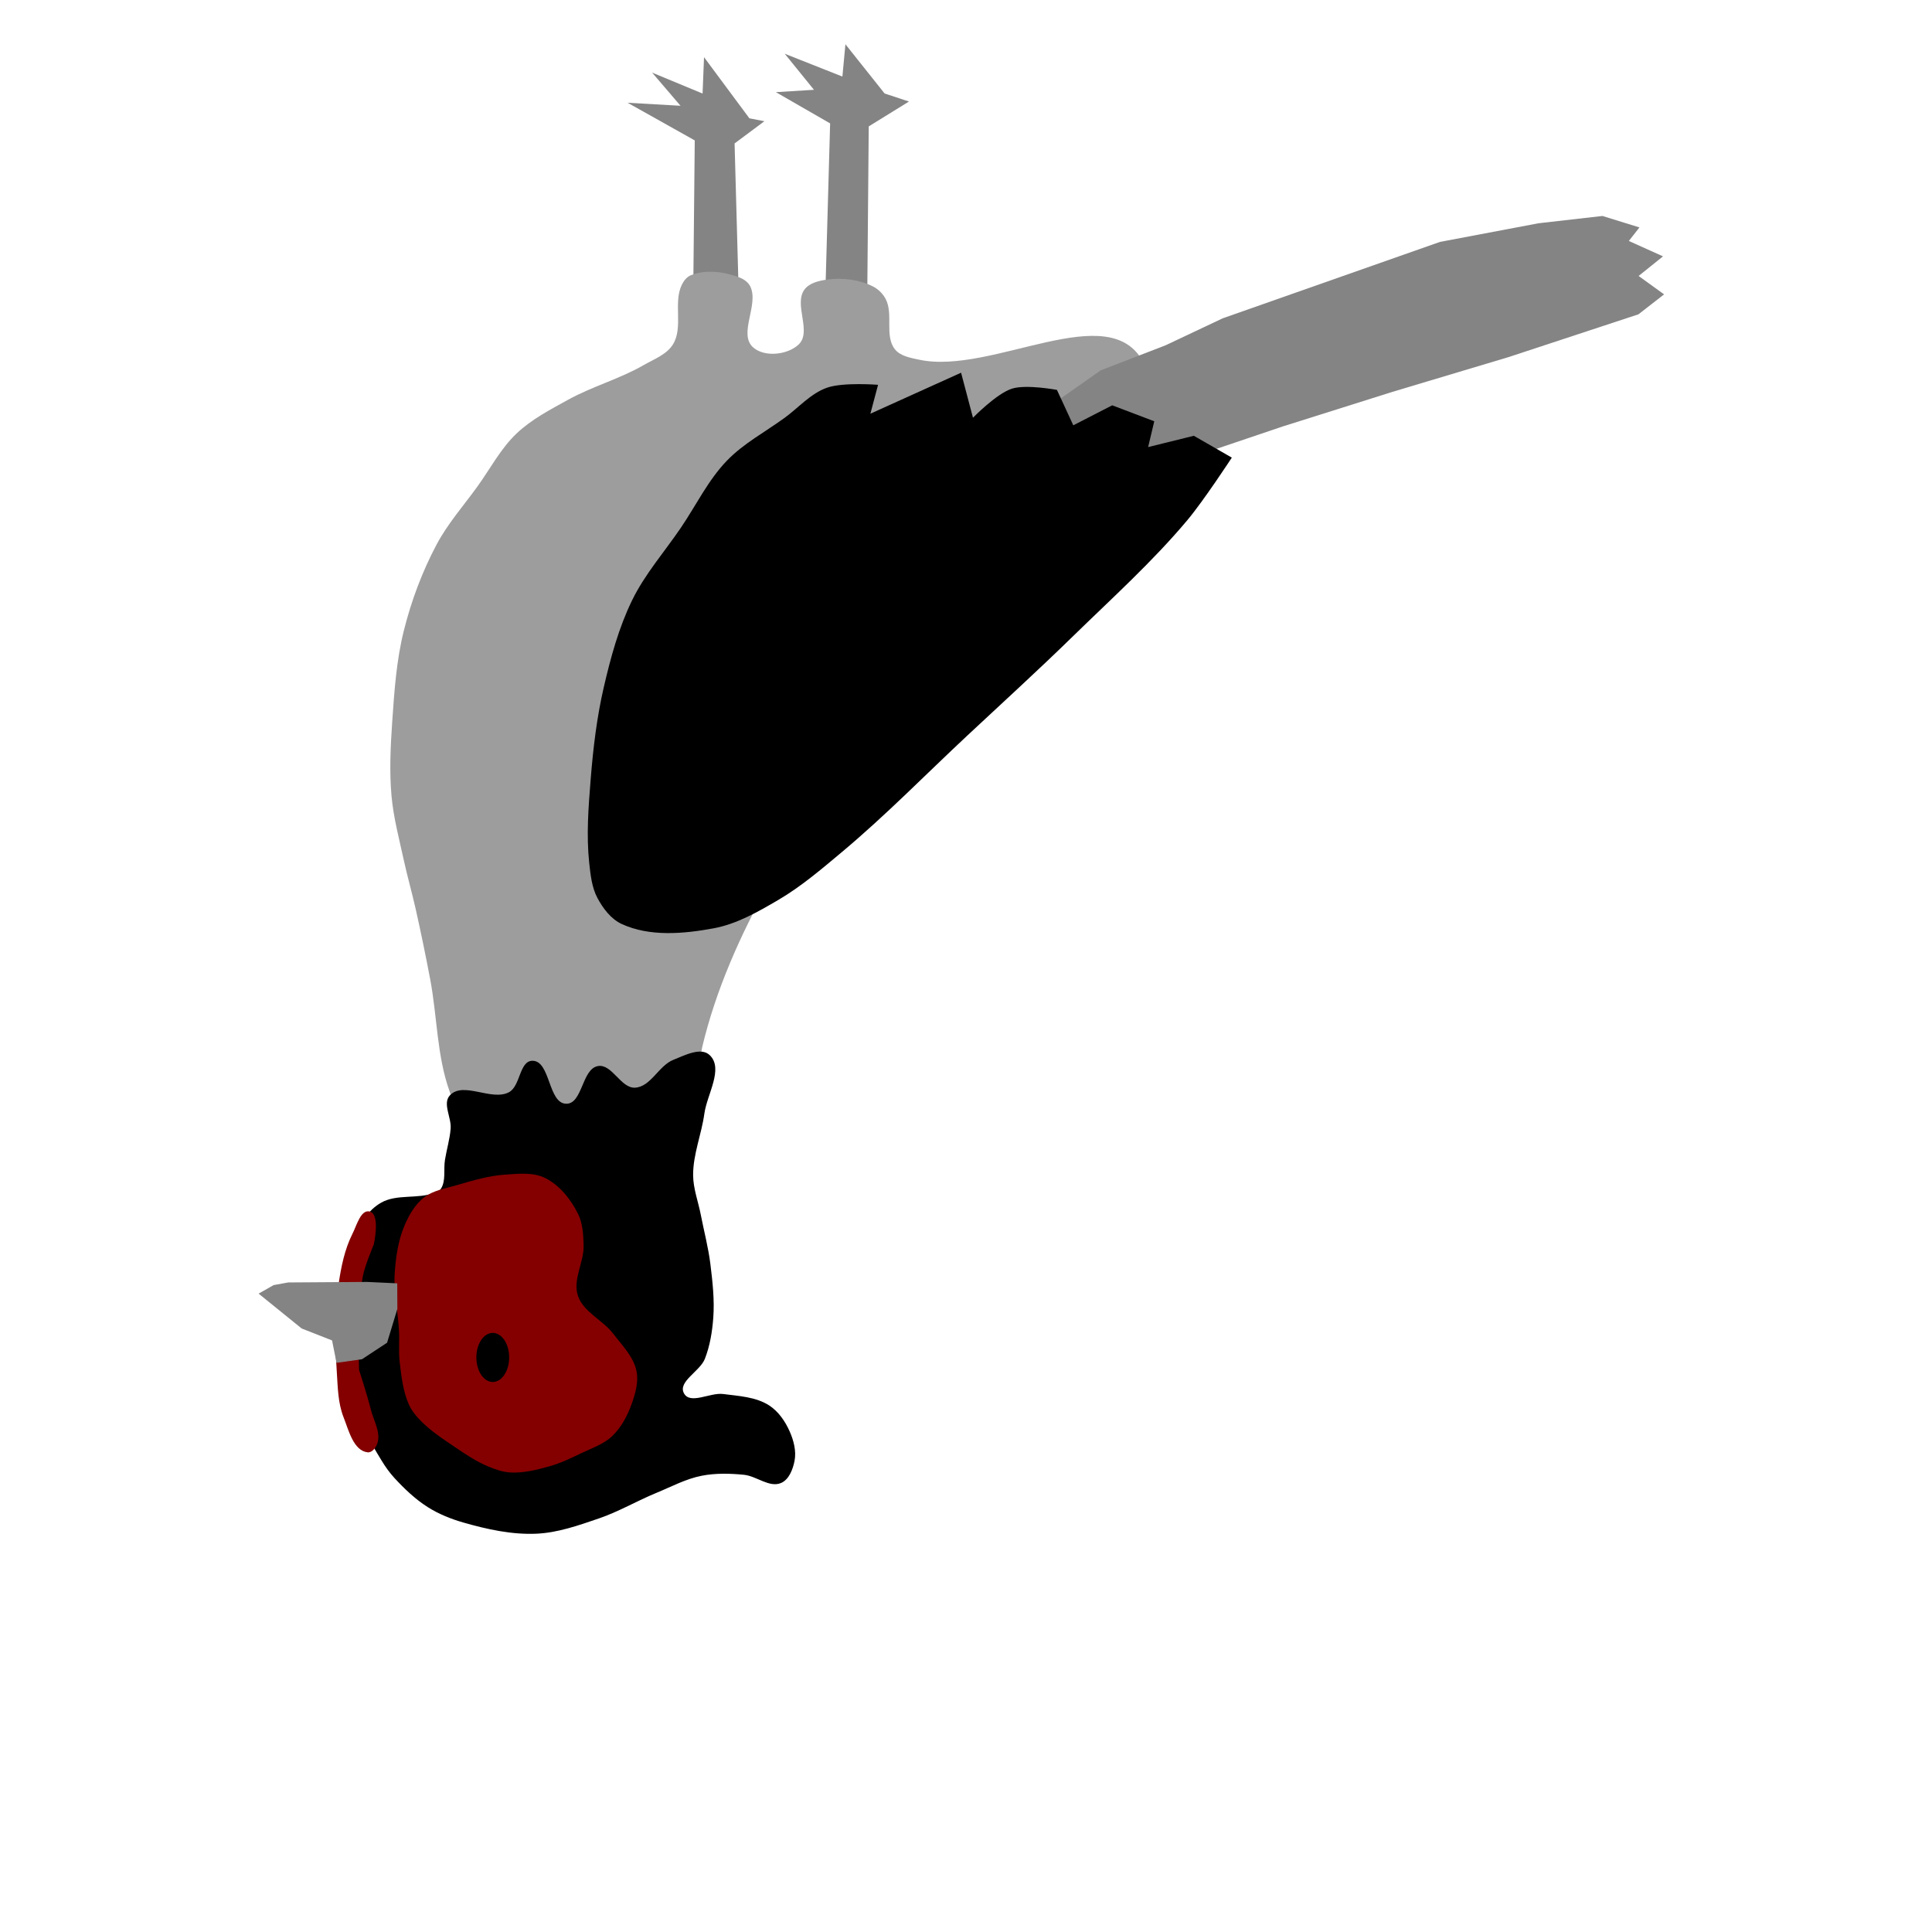
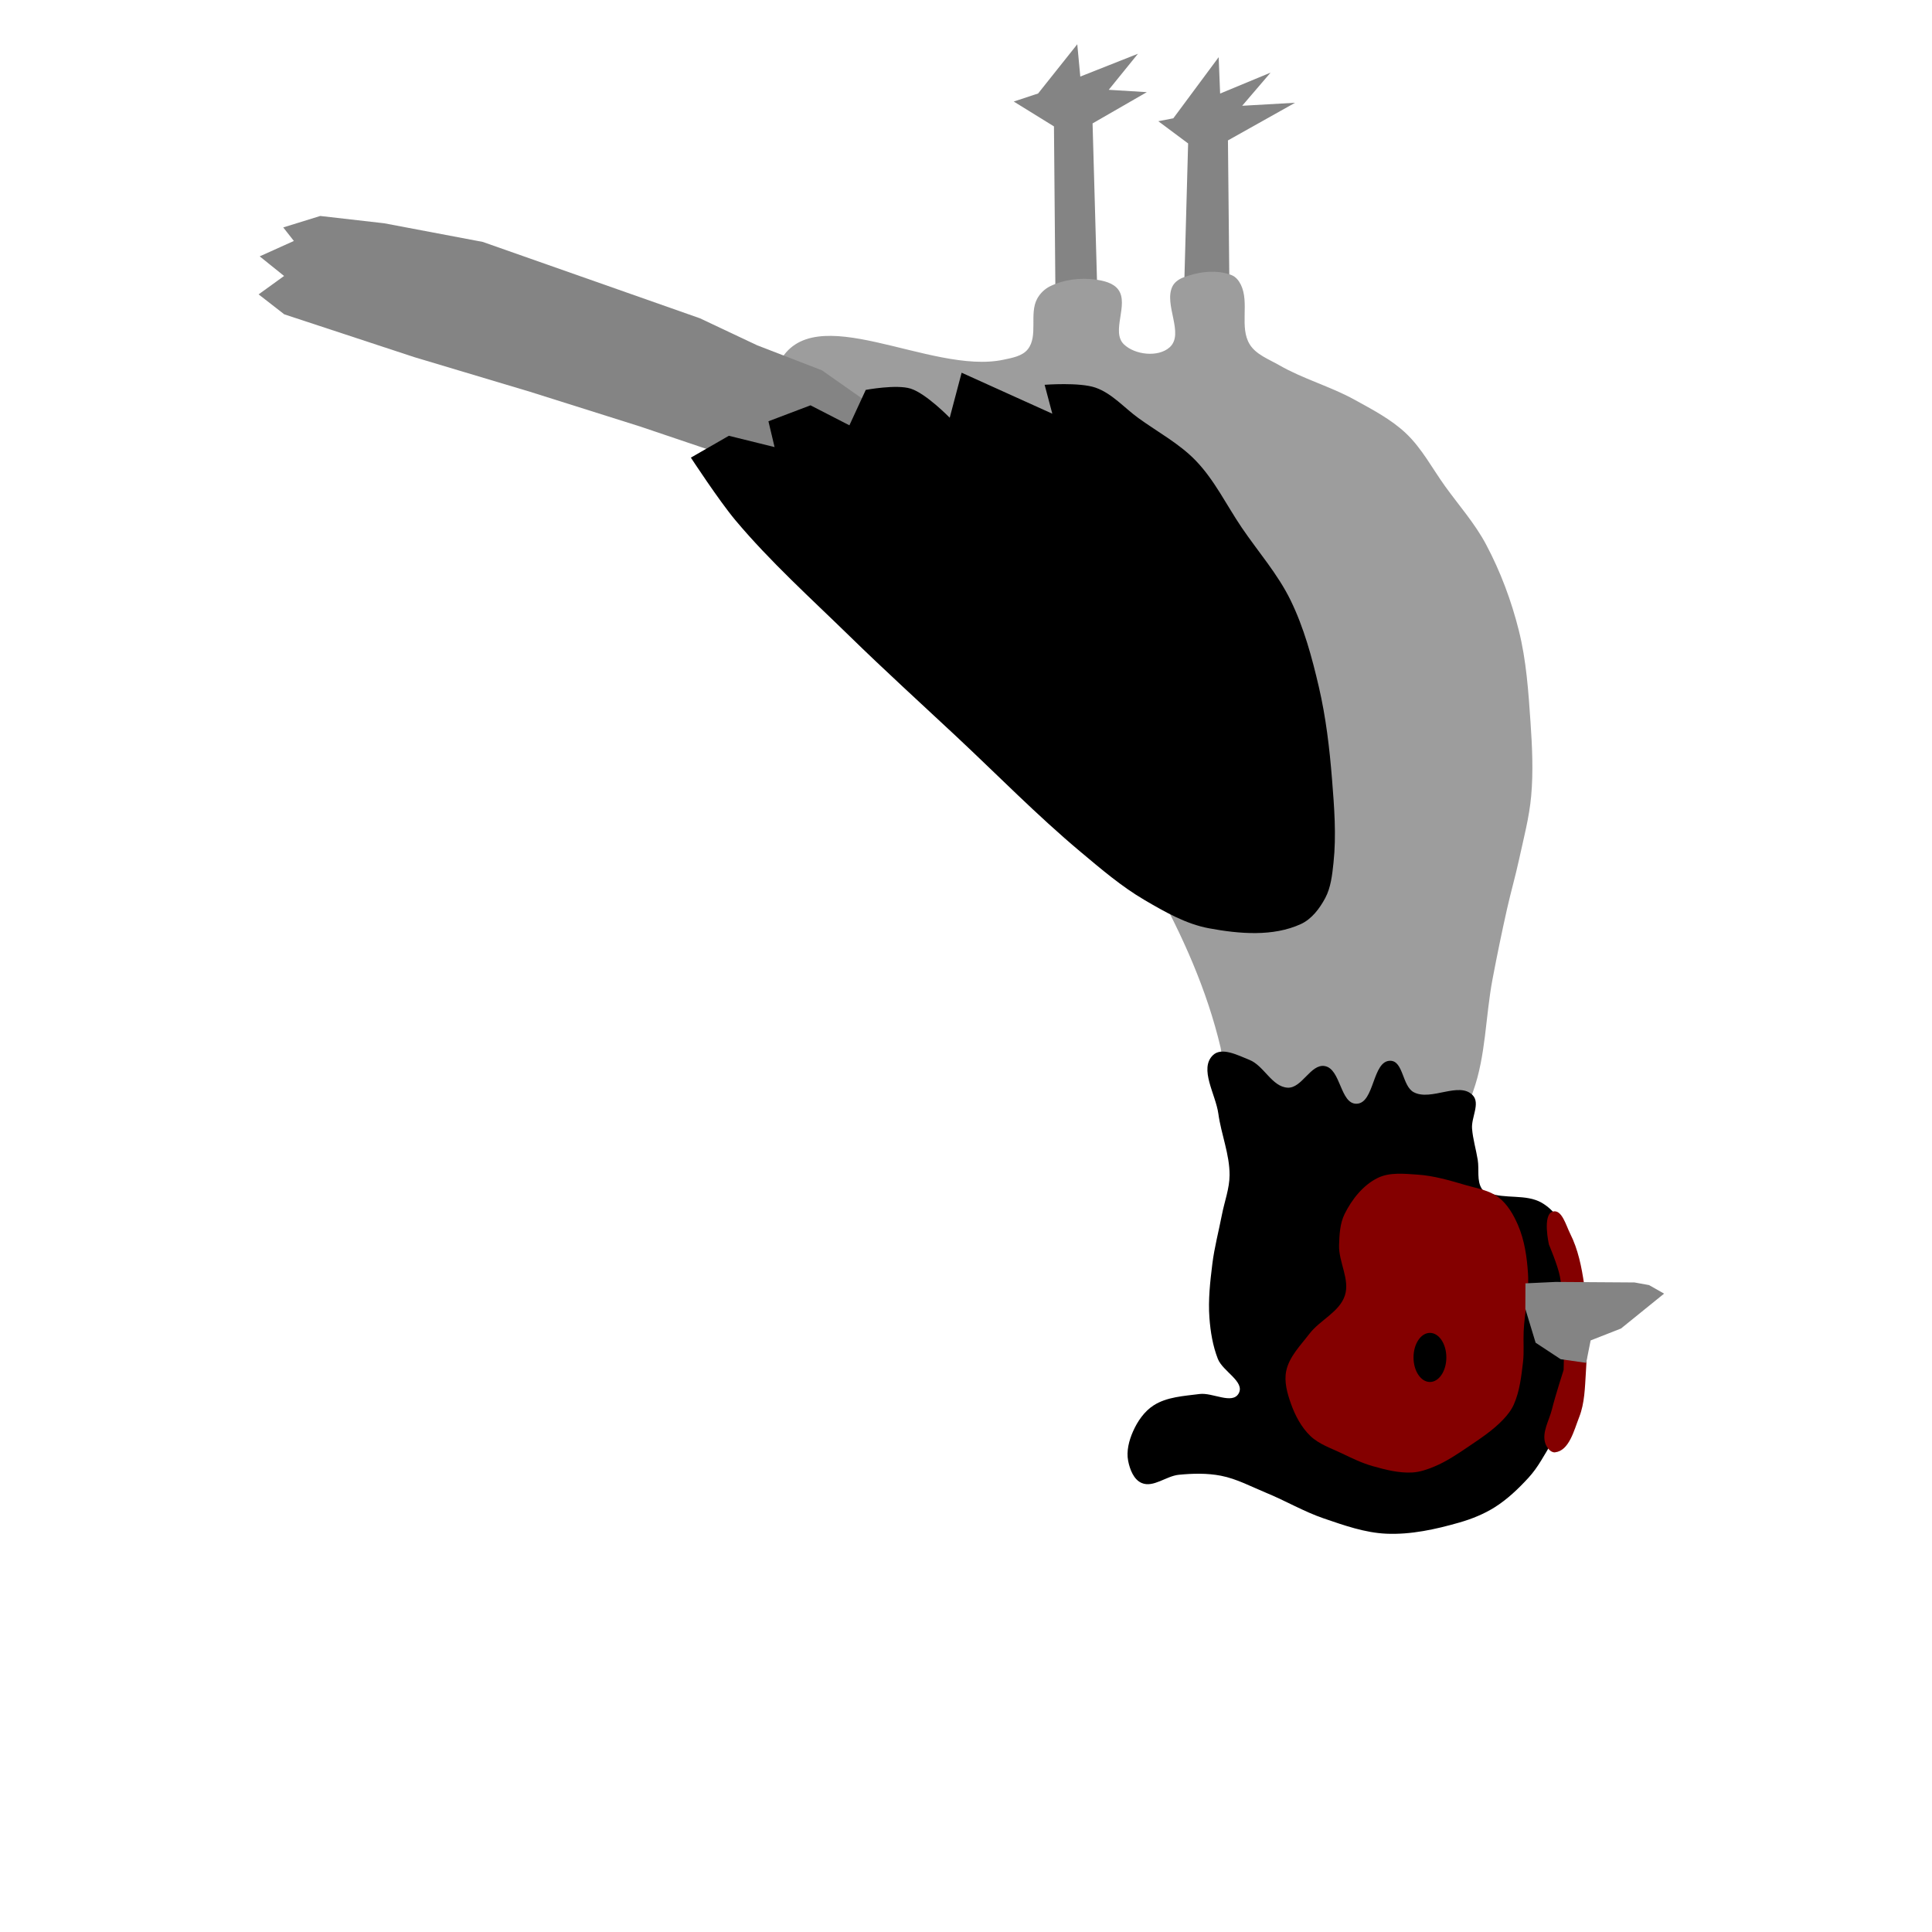
<svg xmlns="http://www.w3.org/2000/svg" version="1.1" id="svg23823" width="500" height="500" viewBox="0 0 500 500">
  <defs id="defs23827" />
  <g id="g23829" />
  <g id="layer5">
-     <path style="fill:#848484;fill-opacity:1;fill-rule:evenodd;stroke:none;stroke-width:1px;stroke-linecap:butt;stroke-linejoin:miter;stroke-opacity:1" d="m 179.418,74.819 0.383,-38.483 -17.375,-9.742 13.692,0.78 -7.345,-8.579 13.052,5.414 0.378,-9.412 11.738,15.821 3.886,0.753 -7.718,5.752 1.002,36.456 z" id="path24945" />
-     <path style="fill:#848484;fill-opacity:1;fill-rule:evenodd;stroke:none;stroke-width:1px;stroke-linecap:butt;stroke-linejoin:miter;stroke-opacity:1" d="m 213.652,73.926 1.185,-41.99 -14.04,-8.087 9.858,-0.608 -7.566,-9.332 14.924,5.906 0.783,-8.36 10.14,12.741 6.303,2.081 -10.41,6.434 -0.378,43.24 z" id="path24947" />
-     <path style="opacity:1;fill:#9d9d9d;fill-opacity:1;fill-rule:evenodd;stroke:none;stroke-width:1px;stroke-linecap:butt;stroke-linejoin:miter;stroke-opacity:1" d="m 118.519,286.25 c -1.282,-0.727 -1.685,-2.459 -2.182,-3.847 -3.3,-9.227 -3.179,-19.341 -5.004,-28.969 -1.157,-6.104 -2.408,-12.192 -3.771,-18.254 -0.954,-4.241 -2.16,-8.423 -3.082,-12.671 -1.188,-5.476 -2.654,-10.93 -3.156,-16.51 -0.573,-6.365 -0.256,-12.795 0.179,-19.171 0.541,-7.928 1.086,-15.938 3.016,-23.647 1.928,-7.704 4.749,-15.253 8.476,-22.266 2.875,-5.411 6.993,-10.064 10.578,-15.033 3.334,-4.621 6.022,-9.833 10.166,-13.744 3.85,-3.633 8.659,-6.131 13.294,-8.689 6.265,-3.458 13.315,-5.372 19.515,-8.944 2.696,-1.553 5.991,-2.739 7.62,-5.389 2.725,-4.43 0.011,-10.76 2.293,-15.433 0.496,-1.016 1.29,-2.036 2.34,-2.456 3.91,-1.566 8.694,-0.919 12.62,0.605 1.104,0.429 2.206,1.209 2.735,2.269 2.354,4.718 -3.183,12.29 0.752,15.8 2.946,2.628 8.977,1.958 11.818,-0.784 3.41,-3.292 -1.346,-10.313 1.443,-14.146 1.28,-1.759 3.817,-2.339 5.973,-2.626 3.927,-0.522 8.206,0.004 11.751,1.772 1.38,0.689 2.579,1.879 3.303,3.24 2.078,3.904 -0.347,9.592 2.415,13.046 1.424,1.781 4.059,2.218 6.289,2.693 18.944,4.037 49.405,-16.415 58.101,0.892 24.857,49.47 -70.271,86.328 -97.071,134.773 -7.372,13.325 -13.717,27.496 -17.218,42.316 -1.055,4.465 2.264,10.568 -1.067,13.723 -15.039,14.244 -44.107,11.666 -62.126,1.449 z" id="path24949" />
-     <path style="opacity:1;fill:#848484;fill-opacity:1;fill-rule:evenodd;stroke:none;stroke-width:1px;stroke-linecap:butt;stroke-linejoin:miter;stroke-opacity:1" d="m 267.918,107.748 16.962,-11.911 16.764,-6.473 14.79,-6.984 19.11,-6.723 37.117,-13.051 25.499,-4.823 16.553,-1.891 9.577,2.965 -2.749,3.503 8.843,3.985 -6.312,5.074 6.592,4.765 -6.638,5.162 -33.593,11.063 -30.041,8.993 -28.448,8.972 -32.403,10.95 z" id="path24951" />
-     <path style="opacity:1;fill:#000000;fill-opacity:1;fill-rule:evenodd;stroke:none;stroke-width:1px;stroke-linecap:butt;stroke-linejoin:miter;stroke-opacity:1" d="m 160.914,239.139 c -2.778,-1.281 -4.83,-4 -6.275,-6.695 -1.48,-2.76 -1.818,-6.031 -2.152,-9.145 -0.768,-7.162 -0.194,-14.425 0.378,-21.606 0.639,-8.015 1.584,-16.048 3.403,-23.88 1.78,-7.662 3.864,-15.366 7.309,-22.437 3.307,-6.789 8.394,-12.556 12.637,-18.804 3.938,-5.8 7.035,-12.294 11.899,-17.343 4.292,-4.454 9.895,-7.426 14.9,-11.06 3.653,-2.652 6.781,-6.348 11.041,-7.84 4.156,-1.455 13.189,-0.743 13.189,-0.743 l -1.987,7.48 23.469,-10.609 3.081,11.654 c 0,0 6.093,-6.264 10.096,-7.53 3.7,-1.171 11.636,0.325 11.636,0.325 l 4.229,9.165 10.074,-5.175 10.883,4.132 -1.59,6.678 11.83,-2.926 9.83,5.654 c 0,0 -7.269,11.131 -11.531,16.21 -9.044,10.777 -19.559,20.235 -29.624,30.064 -8.955,8.745 -18.218,17.17 -27.364,25.715 -10.748,10.042 -21.052,20.591 -32.33,30.033 -5.296,4.434 -10.591,8.977 -16.552,12.466 -5.239,3.066 -10.707,6.21 -16.675,7.319 -7.81,1.45 -16.591,2.223 -23.805,-1.104 z" id="path24953" />
-     <path style="opacity:1;fill:#000000;fill-opacity:1;fill-rule:evenodd;stroke:none;stroke-width:1px;stroke-linecap:butt;stroke-linejoin:miter;stroke-opacity:1" d="m 116.421,283.486 c 3.472,-3.755 10.816,1.591 15.32,-0.832 2.97,-1.598 2.653,-8.077 6.025,-8.127 4.719,-0.07 4.046,11.043 8.765,11.12 4.25,0.07 4.03,-9.026 8.219,-9.751 3.647,-0.631 5.894,5.779 9.59,5.594 4.081,-0.205 6.12,-5.697 9.918,-7.204 2.944,-1.168 7.147,-3.406 9.426,-1.206 3.646,3.52 -0.709,10.12 -1.398,15.141 -0.733,5.34 -2.934,10.518 -2.906,15.908 0.018,3.478 1.32,6.83 1.982,10.245 0.824,4.247 1.95,8.446 2.481,12.739 0.571,4.617 1.097,9.297 0.752,13.936 -0.268,3.607 -0.865,7.26 -2.181,10.628 -1.266,3.24 -7.077,5.893 -5.391,8.935 1.635,2.948 6.769,-0.279 10.111,0.155 4.058,0.527 8.476,0.734 11.915,2.951 2.404,1.55 4.162,4.118 5.319,6.734 1.04,2.351 1.751,5.084 1.262,7.607 -0.426,2.199 -1.437,4.86 -3.497,5.738 -3.02,1.287 -6.349,-1.807 -9.617,-2.126 -3.617,-0.354 -7.332,-0.446 -10.899,0.247 -4.103,0.797 -7.863,2.842 -11.729,4.43 -5.027,2.065 -9.755,4.868 -14.898,6.623 -5.25,1.792 -10.625,3.705 -16.167,3.949 -6.366,0.28 -12.773,-1.13 -18.898,-2.888 -3.2,-0.919 -6.354,-2.182 -9.17,-3.958 -3.264,-2.059 -6.107,-4.777 -8.718,-7.618 -1.258,-1.368 -2.337,-2.904 -3.302,-4.492 -3.43,-5.64 -6.743,-11.473 -8.773,-17.754 -0.674,-2.084 -0.895,-4.299 -1.087,-6.48 -0.74,-8.41 -1.498,-16.979 -0.237,-25.328 0.461,-3.05 1.311,-6.122 2.815,-8.815 1.781,-3.189 3.976,-6.488 7.141,-8.312 4.089,-2.357 9.525,-0.874 13.918,-2.601 0.58,-0.228 1.242,-0.477 1.58,-1 1.366,-2.115 0.658,-4.993 1.06,-7.479 0.439,-2.719 1.261,-5.384 1.475,-8.129 0.222,-2.853 -2.149,-6.481 -0.207,-8.581 z" id="path24955" />
-     <path style="opacity:1;fill:#840000;fill-opacity:1;fill-rule:evenodd;stroke:none;stroke-width:1px;stroke-linecap:butt;stroke-linejoin:miter;stroke-opacity:1" d="m 117.584,374.399 c -3.121,-2.112 -6.319,-4.215 -8.928,-6.934 -1.131,-1.179 -2.183,-2.499 -2.843,-3.993 -1.511,-3.421 -1.938,-7.251 -2.375,-10.966 -0.311,-2.64 -0.039,-5.318 -0.167,-7.974 -0.24,-4.982 -1.446,-9.944 -1.126,-14.922 0.274,-4.266 0.9,-8.635 2.593,-12.561 1.153,-2.673 2.706,-5.373 5.007,-7.156 2.385,-1.849 5.583,-2.325 8.478,-3.176 4.114,-1.21 8.293,-2.45 12.572,-2.73 3.413,-0.223 7.153,-0.652 10.225,0.852 3.799,1.859 6.713,5.548 8.589,9.339 1.214,2.452 1.35,5.348 1.433,8.082 0.133,4.365 -2.857,8.865 -1.5,13.016 1.399,4.278 6.441,6.332 9.175,9.908 2.292,2.998 5.223,5.907 5.999,9.599 0.594,2.826 -0.273,5.854 -1.246,8.572 -1.085,3.031 -2.674,6.035 -4.994,8.268 -2.248,2.163 -5.379,3.173 -8.19,4.526 -2.575,1.24 -5.172,2.5 -7.922,3.279 -3.324,0.942 -6.782,1.829 -10.232,1.651 -1.997,-0.103 -3.949,-0.787 -5.794,-1.559 -3.119,-1.304 -5.954,-3.227 -8.754,-5.121 z" id="path25011" />
-     <path style="opacity:1;fill:#840000;fill-opacity:1;fill-rule:evenodd;stroke:none;stroke-width:1px;stroke-linecap:butt;stroke-linejoin:miter;stroke-opacity:1" d="m 95.152,375.86 c -3.668,-0.404 -4.908,-5.697 -6.258,-9.131 -1.421,-3.616 -1.472,-7.651 -1.722,-11.528 -0.489,-7.584 -0.646,-15.274 0.445,-22.796 0.651,-4.489 1.566,-9.071 3.61,-13.121 1.095,-2.17 2.168,-6.39 4.507,-5.731 2.754,0.776 1.002,8.526 1.002,8.526 0,0 -2.317,5.439 -2.856,8.322 -1.481,7.912 -0.953,24.131 -0.953,24.131 0,0 2.174,6.743 3.02,10.179 0.714,2.901 2.65,5.951 1.73,8.794 -0.354,1.095 -1.381,2.481 -2.525,2.355 z" id="path25013" />
-     <path style="fill:#848484;fill-opacity:1;fill-rule:evenodd;stroke:none;stroke-width:1px;stroke-linecap:butt;stroke-linejoin:miter;stroke-opacity:1" d="m 87.092,352.705 6.599,-0.942 6.486,-4.27 2.66,-8.759 -0.03,-6.605 -7.79,-0.367 -20.431,0.136 -3.77,0.684 -3.888,2.209 11.148,9.024 7.862,3.087 z" id="path25015" />
-     <ellipse style="opacity:1;fill:#000000;fill-opacity:1;stroke:none;stroke-linecap:round" id="path25069" cx="127.528" cy="-351.303" rx="4.248" ry="6.353" transform="scale(1,-1)" />
+     <path style="fill:#848484;fill-opacity:1;fill-rule:evenodd;stroke:none;stroke-width:1px;stroke-linecap:butt;stroke-linejoin:miter;stroke-opacity:1" d="m 318.175,74.819 -0.383,-38.483 17.375,-9.742 -13.692,0.78 7.345,-8.579 -13.052,5.414 -0.378,-9.412 -11.738,15.821 -3.886,0.753 7.718,5.752 -1.002,36.456 z" id="path24945" />
+     <path style="fill:#848484;fill-opacity:1;fill-rule:evenodd;stroke:none;stroke-width:1px;stroke-linecap:butt;stroke-linejoin:miter;stroke-opacity:1" d="m 283.941,73.926 -1.185,-41.99 14.04,-8.087 -9.858,-0.608 7.566,-9.332 -14.924,5.906 -0.783,-8.36 -10.14,12.741 -6.303,2.081 10.41,6.434 0.378,43.24 z" id="path24947" />
+     <path style="opacity:1;fill:#9d9d9d;fill-opacity:1;fill-rule:evenodd;stroke:none;stroke-width:1px;stroke-linecap:butt;stroke-linejoin:miter;stroke-opacity:1" d="m 379.074,286.25 c 1.282,-0.727 1.685,-2.459 2.182,-3.847 3.3,-9.227 3.179,-19.341 5.004,-28.969 1.157,-6.104 2.408,-12.192 3.771,-18.254 0.954,-4.241 2.16,-8.423 3.082,-12.671 1.188,-5.476 2.654,-10.93 3.156,-16.51 0.573,-6.365 0.256,-12.795 -0.179,-19.171 -0.541,-7.928 -1.086,-15.938 -3.016,-23.647 -1.928,-7.704 -4.749,-15.253 -8.476,-22.266 -2.875,-5.411 -6.993,-10.064 -10.578,-15.033 -3.334,-4.621 -6.022,-9.833 -10.166,-13.744 -3.85,-3.633 -8.659,-6.131 -13.294,-8.689 -6.265,-3.458 -13.315,-5.372 -19.515,-8.944 -2.696,-1.553 -5.991,-2.739 -7.62,-5.389 -2.725,-4.43 -0.011,-10.76 -2.293,-15.433 -0.496,-1.016 -1.29,-2.036 -2.34,-2.456 -3.91,-1.566 -8.694,-0.919 -12.62,0.605 -1.104,0.429 -2.206,1.209 -2.735,2.269 -2.354,4.718 3.183,12.29 -0.752,15.8 -2.946,2.628 -8.977,1.958 -11.818,-0.784 -3.41,-3.292 1.346,-10.313 -1.443,-14.146 -1.28,-1.759 -3.817,-2.339 -5.973,-2.626 -3.927,-0.522 -8.206,0.004 -11.751,1.772 -1.38,0.689 -2.579,1.879 -3.303,3.24 -2.078,3.904 0.347,9.592 -2.415,13.046 -1.424,1.781 -4.059,2.218 -6.289,2.693 -18.944,4.037 -49.405,-16.415 -58.101,0.892 -24.857,49.47 70.271,86.328 97.071,134.773 7.372,13.325 13.717,27.496 17.218,42.316 1.055,4.465 -2.264,10.568 1.067,13.723 15.039,14.244 44.107,11.666 62.126,1.449 z" id="path24949" />
+     <path style="opacity:1;fill:#848484;fill-opacity:1;fill-rule:evenodd;stroke:none;stroke-width:1px;stroke-linecap:butt;stroke-linejoin:miter;stroke-opacity:1" d="M 229.675,107.748 212.713,95.837 195.949,89.364 181.159,82.38 162.049,75.658 124.932,62.606 99.433,57.784 l -16.553,-1.891 -9.577,2.965 2.749,3.503 -8.843,3.985 6.312,5.074 -6.592,4.765 6.638,5.162 33.593,11.063 30.041,8.993 28.448,8.972 32.403,10.95 z" id="path24951" />
+     <path style="opacity:1;fill:#000000;fill-opacity:1;fill-rule:evenodd;stroke:none;stroke-width:1px;stroke-linecap:butt;stroke-linejoin:miter;stroke-opacity:1" d="m 336.679,239.139 c 2.778,-1.281 4.83,-4 6.275,-6.695 1.48,-2.76 1.818,-6.031 2.152,-9.145 0.768,-7.162 0.194,-14.425 -0.378,-21.606 -0.639,-8.015 -1.584,-16.048 -3.403,-23.88 -1.78,-7.662 -3.864,-15.366 -7.309,-22.437 -3.307,-6.789 -8.394,-12.556 -12.637,-18.804 -3.938,-5.8 -7.035,-12.294 -11.899,-17.343 -4.292,-4.454 -9.895,-7.426 -14.9,-11.06 -3.653,-2.652 -6.781,-6.348 -11.041,-7.84 -4.156,-1.455 -13.189,-0.743 -13.189,-0.743 l 1.987,7.48 -23.469,-10.609 -3.081,11.654 c 0,0 -6.093,-6.264 -10.096,-7.53 -3.7,-1.171 -11.636,0.325 -11.636,0.325 l -4.229,9.165 -10.074,-5.175 -10.883,4.132 1.59,6.678 -11.83,-2.926 -9.83,5.654 c 0,0 7.269,11.131 11.531,16.21 9.044,10.777 19.559,20.235 29.624,30.064 8.955,8.745 18.218,17.17 27.364,25.715 10.748,10.042 21.052,20.591 32.33,30.033 5.296,4.434 10.591,8.977 16.552,12.466 5.239,3.066 10.707,6.21 16.675,7.319 7.81,1.45 16.591,2.223 23.805,-1.104 z" id="path24953" />
+     <path style="opacity:1;fill:#000000;fill-opacity:1;fill-rule:evenodd;stroke:none;stroke-width:1px;stroke-linecap:butt;stroke-linejoin:miter;stroke-opacity:1" d="m 381.172,283.486 c -3.472,-3.755 -10.816,1.591 -15.32,-0.832 -2.97,-1.598 -2.653,-8.077 -6.025,-8.127 -4.719,-0.07 -4.046,11.043 -8.765,11.12 -4.25,0.07 -4.03,-9.026 -8.219,-9.751 -3.647,-0.631 -5.894,5.779 -9.59,5.594 -4.081,-0.205 -6.12,-5.697 -9.918,-7.204 -2.944,-1.168 -7.147,-3.406 -9.426,-1.206 -3.646,3.52 0.709,10.12 1.398,15.141 0.733,5.34 2.934,10.518 2.906,15.908 -0.018,3.478 -1.32,6.83 -1.982,10.245 -0.824,4.247 -1.95,8.446 -2.481,12.739 -0.571,4.617 -1.097,9.297 -0.752,13.936 0.268,3.607 0.865,7.26 2.181,10.628 1.266,3.24 7.077,5.893 5.391,8.935 -1.635,2.948 -6.769,-0.279 -10.111,0.155 -4.058,0.527 -8.476,0.734 -11.915,2.951 -2.404,1.55 -4.162,4.118 -5.319,6.734 -1.04,2.351 -1.751,5.084 -1.262,7.607 0.426,2.199 1.437,4.86 3.497,5.738 3.02,1.287 6.349,-1.807 9.617,-2.126 3.617,-0.354 7.332,-0.446 10.899,0.247 4.103,0.797 7.863,2.842 11.729,4.43 5.027,2.065 9.755,4.868 14.898,6.623 5.25,1.792 10.625,3.705 16.167,3.949 6.366,0.28 12.773,-1.13 18.898,-2.888 3.2,-0.919 6.354,-2.182 9.17,-3.958 3.264,-2.059 6.107,-4.777 8.718,-7.618 1.258,-1.368 2.337,-2.904 3.302,-4.492 3.43,-5.64 6.743,-11.473 8.773,-17.754 0.674,-2.084 0.895,-4.299 1.087,-6.48 0.74,-8.41 1.498,-16.979 0.237,-25.328 -0.461,-3.05 -1.311,-6.122 -2.815,-8.815 -1.781,-3.189 -3.976,-6.488 -7.141,-8.312 -4.089,-2.357 -9.525,-0.874 -13.918,-2.601 -0.58,-0.228 -1.242,-0.477 -1.58,-1 -1.366,-2.115 -0.658,-4.993 -1.06,-7.479 -0.439,-2.719 -1.261,-5.384 -1.475,-8.129 -0.222,-2.853 2.149,-6.481 0.207,-8.581 z" id="path24955" />
+     <path style="opacity:1;fill:#840000;fill-opacity:1;fill-rule:evenodd;stroke:none;stroke-width:1px;stroke-linecap:butt;stroke-linejoin:miter;stroke-opacity:1" d="m 380.009,374.399 c 3.121,-2.112 6.319,-4.215 8.928,-6.934 1.131,-1.179 2.183,-2.499 2.843,-3.993 1.511,-3.421 1.938,-7.251 2.375,-10.966 0.311,-2.64 0.039,-5.318 0.167,-7.974 0.24,-4.982 1.446,-9.944 1.126,-14.922 -0.274,-4.266 -0.9,-8.635 -2.593,-12.561 -1.153,-2.673 -2.706,-5.373 -5.007,-7.156 -2.385,-1.849 -5.583,-2.325 -8.478,-3.176 -4.114,-1.21 -8.293,-2.45 -12.572,-2.73 -3.413,-0.223 -7.153,-0.652 -10.225,0.852 -3.799,1.859 -6.713,5.548 -8.589,9.339 -1.214,2.452 -1.35,5.348 -1.433,8.082 -0.133,4.365 2.857,8.865 1.5,13.016 -1.399,4.278 -6.441,6.332 -9.175,9.908 -2.292,2.998 -5.223,5.907 -5.999,9.599 -0.594,2.826 0.273,5.854 1.246,8.572 1.085,3.031 2.674,6.035 4.994,8.268 2.248,2.163 5.379,3.173 8.19,4.526 2.575,1.24 5.172,2.5 7.922,3.279 3.324,0.942 6.782,1.829 10.232,1.651 1.997,-0.103 3.949,-0.787 5.794,-1.559 3.119,-1.304 5.954,-3.227 8.754,-5.121 z" id="path25011" />
+     <path style="opacity:1;fill:#840000;fill-opacity:1;fill-rule:evenodd;stroke:none;stroke-width:1px;stroke-linecap:butt;stroke-linejoin:miter;stroke-opacity:1" d="m 402.441,375.86 c 3.668,-0.404 4.908,-5.697 6.258,-9.131 1.421,-3.616 1.472,-7.651 1.722,-11.528 0.489,-7.584 0.646,-15.274 -0.445,-22.796 -0.651,-4.489 -1.566,-9.071 -3.61,-13.121 -1.095,-2.17 -2.168,-6.39 -4.507,-5.731 -2.754,0.776 -1.002,8.526 -1.002,8.526 0,0 2.317,5.439 2.856,8.322 1.481,7.912 0.953,24.131 0.953,24.131 0,0 -2.174,6.743 -3.02,10.179 -0.714,2.901 -2.65,5.951 -1.73,8.794 0.354,1.095 1.381,2.481 2.525,2.355 z" id="path25013" />
+     <path style="fill:#848484;fill-opacity:1;fill-rule:evenodd;stroke:none;stroke-width:1px;stroke-linecap:butt;stroke-linejoin:miter;stroke-opacity:1" d="m 410.501,352.705 -6.599,-0.942 -6.486,-4.27 -2.66,-8.759 0.03,-6.605 7.79,-0.367 20.431,0.136 3.77,0.684 3.888,2.209 -11.148,9.024 -7.862,3.087 z" id="path25015" />
+     <ellipse style="opacity:1;fill:#000000;fill-opacity:1;stroke:none;stroke-linecap:round" id="path25069" cx="-370.065" cy="-351.303" rx="4.248" ry="6.353" transform="scale(-1)" />
  </g>
</svg>
